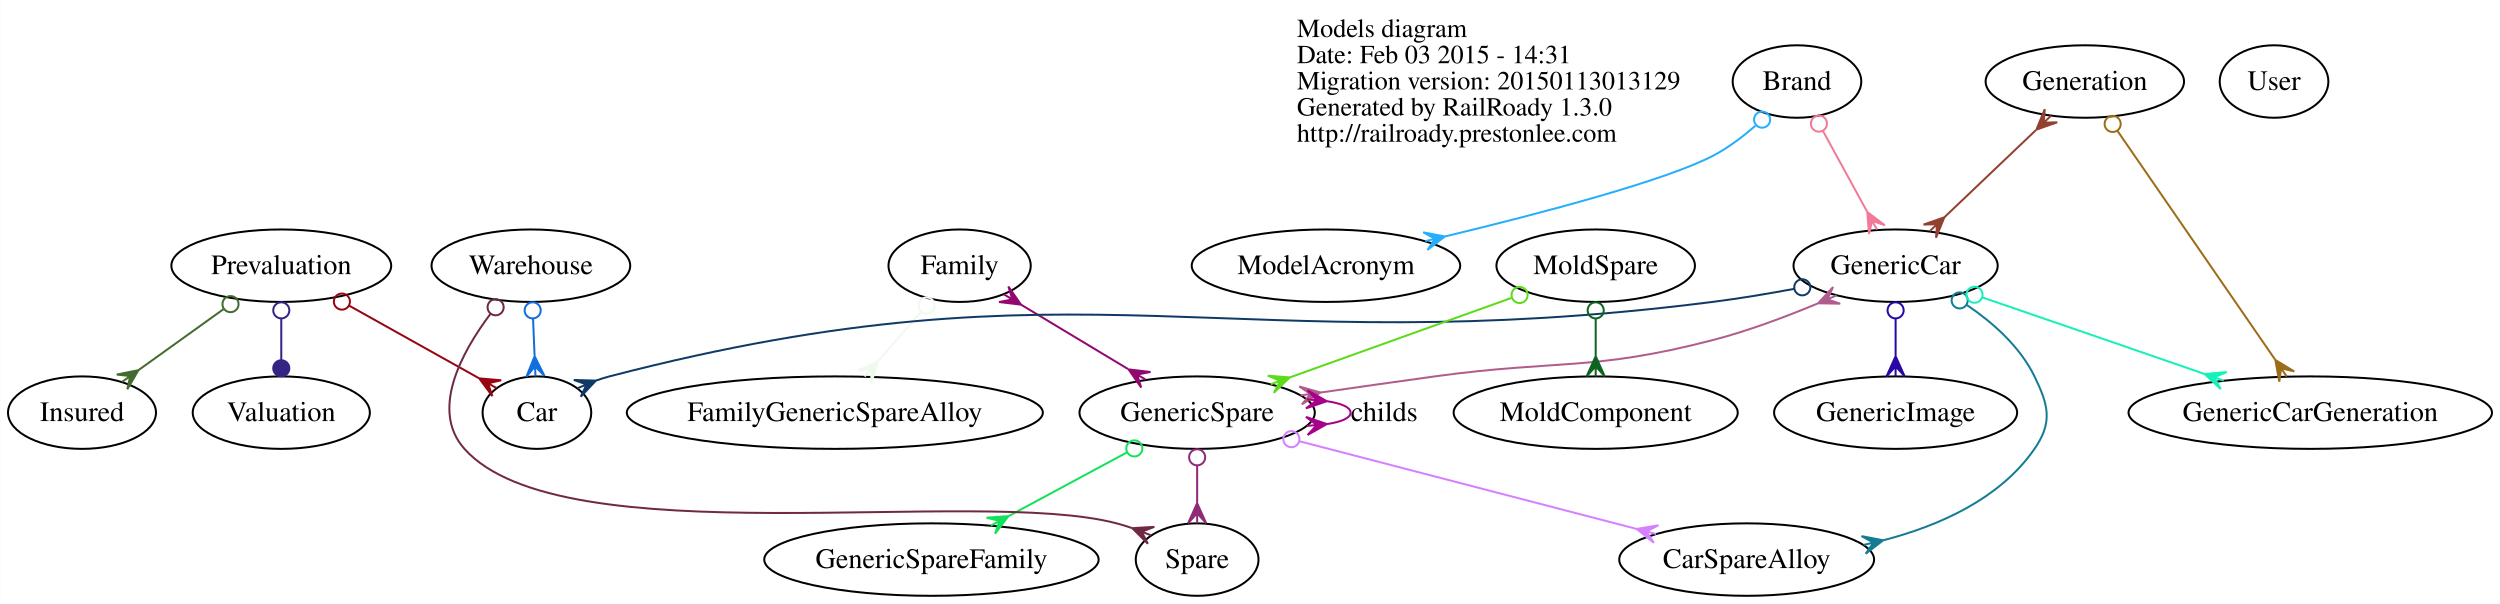
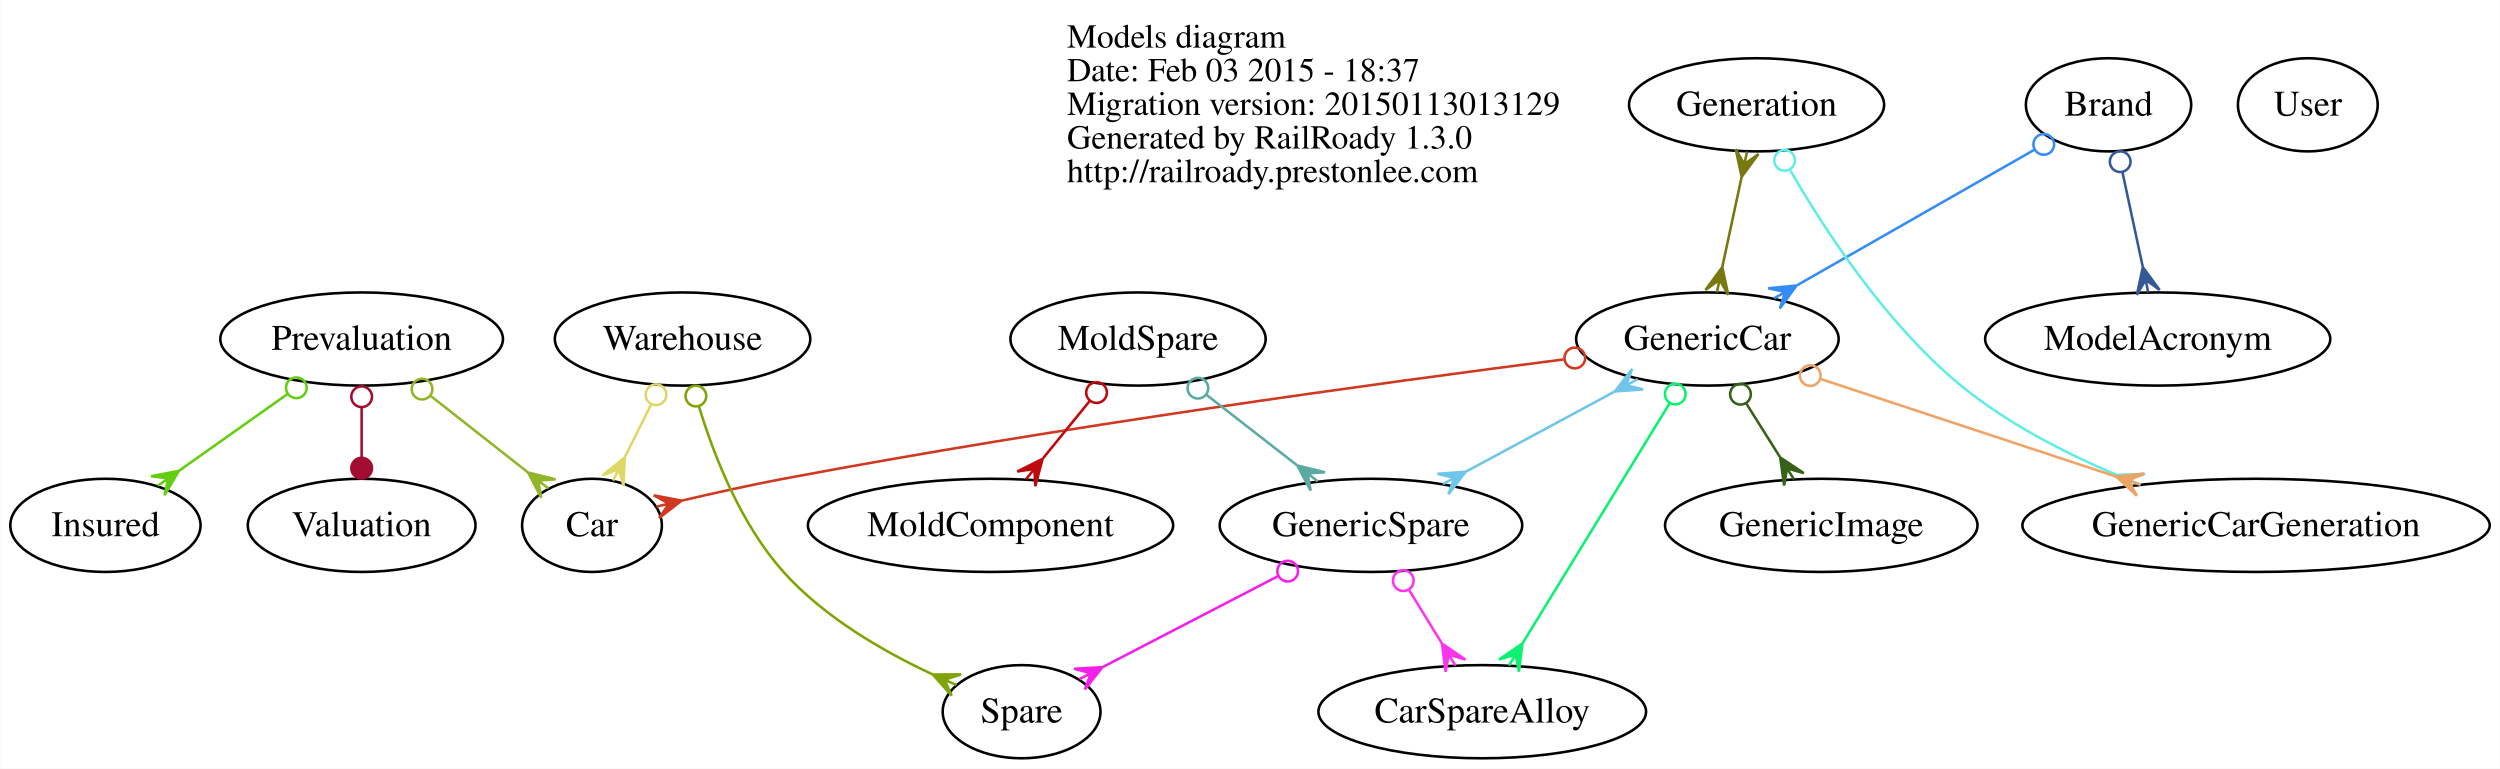
- <svg xmlns="http://www.w3.org/2000/svg" width="1242pt" height="300pt" viewBox="0.00 0.00 1241.78 300.00">
-   <g id="graph0" class="graph" transform="scale(1 1) rotate(0) translate(4 296)">
-     <polygon fill="white" stroke="none" points="-4,4 -4,-296 1237.78,-296 1237.78,4 -4,4" />
+ <svg xmlns="http://www.w3.org/2000/svg" width="966pt" height="297pt" viewBox="0.00 0.00 965.78 297.00">
+   <g id="graph0" class="graph" transform="scale(1 1) rotate(0) translate(4 293)">
+     <polygon fill="white" stroke="none" points="-4,4 -4,-293 961.776,-293 961.776,4 -4,4" />
    <g id="node1" class="node">
-       <text text-anchor="start" x="640.179" y="-277.6" font-family="Times,serif" font-size="13.00">Models diagram</text>
-       <text text-anchor="start" x="640.179" y="-264.6" font-family="Times,serif" font-size="13.00">Date: Feb 03 2015 - 14:31</text>
-       <text text-anchor="start" x="640.179" y="-251.6" font-family="Times,serif" font-size="13.00">Migration version: 20150113013129</text>
-       <text text-anchor="start" x="640.179" y="-238.6" font-family="Times,serif" font-size="13.00">Generated by RailRoady 1.3.0</text>
-       <text text-anchor="start" x="640.179" y="-225.6" font-family="Times,serif" font-size="13.00">http://railroady.prestonlee.com</text>
+       <text text-anchor="start" x="408.179" y="-274.6" font-family="Times,serif" font-size="13.00">Models diagram</text>
+       <text text-anchor="start" x="408.179" y="-261.6" font-family="Times,serif" font-size="13.00">Date: Feb 03 2015 - 18:37</text>
+       <text text-anchor="start" x="408.179" y="-248.6" font-family="Times,serif" font-size="13.00">Migration version: 20150113013129</text>
+       <text text-anchor="start" x="408.179" y="-235.6" font-family="Times,serif" font-size="13.00">Generated by RailRoady 1.3.0</text>
+       <text text-anchor="start" x="408.179" y="-222.6" font-family="Times,serif" font-size="13.00">http://railroady.prestonlee.com</text>
    </g>
    <g id="node2" class="node">
-       <ellipse fill="none" stroke="black" cx="888.629" cy="-255.5" rx="31.939" ry="18" />
-       <text text-anchor="middle" x="888.629" y="-251.3" font-family="Times,serif" font-size="14.00">Brand</text>
+       <ellipse fill="none" stroke="black" cx="810.629" cy="-252.5" rx="31.939" ry="18" />
+       <text text-anchor="middle" x="810.629" y="-248.3" font-family="Times,serif" font-size="14.00">Brand</text>
+     </g>
+     <g id="node6" class="node">
+       <ellipse fill="none" stroke="black" cx="655.629" cy="-162" rx="50.722" ry="18" />
+       <text text-anchor="middle" x="655.629" y="-157.8" font-family="Times,serif" font-size="14.00">GenericCar</text>
+     </g>
+     <g id="edge1" class="edge">
+       <path fill="none" stroke="#368cf7" d="M782.099,-235.211C756.209,-220.428 717.967,-198.593 690.319,-182.807" />
+       <ellipse fill="none" stroke="#368cf7" cx="785.603" cy="-237.211" rx="4" ry="4" />
+       <polygon fill="#368cf7" stroke="#368cf7" points="690.066,-182.662 683.613,-173.796 685.723,-180.183 681.381,-177.704 681.381,-177.704 681.381,-177.704 685.723,-180.183 679.15,-181.612 690.066,-182.662 690.066,-182.662" />
+     </g>
+     <g id="node11" class="node">
+       <ellipse fill="none" stroke="black" cx="829.629" cy="-162" rx="66.692" ry="18" />
+       <text text-anchor="middle" x="829.629" y="-157.8" font-family="Times,serif" font-size="14.00">ModelAcronym</text>
+     </g>
+     <g id="edge2" class="edge">
+       <path fill="none" stroke="#355995" d="M815.974,-226.603C818.419,-215.215 821.321,-201.696 823.82,-190.057" />
+       <ellipse fill="none" stroke="#355995" cx="815.132" cy="-230.525" rx="4" ry="4" />
+       <polygon fill="#355995" stroke="#355995" points="823.877,-189.789 830.376,-180.956 824.927,-184.9 825.976,-180.011 825.976,-180.011 825.976,-180.011 824.927,-184.9 821.577,-179.067 823.877,-189.789 823.877,-189.789" />
+     </g>
+     <g id="node3" class="node">
+       <ellipse fill="none" stroke="black" cx="224.629" cy="-90" rx="27" ry="18" />
+       <text text-anchor="middle" x="224.629" y="-85.8" font-family="Times,serif" font-size="14.00">Car</text>
+     </g>
+     <g id="node4" class="node">
+       <ellipse fill="none" stroke="black" cx="568.629" cy="-18" rx="63.31" ry="18" />
+       <text text-anchor="middle" x="568.629" y="-13.8" font-family="Times,serif" font-size="14.00">CarSpareAlloy</text>
+     </g>
+     <g id="node5" class="node">
+       <ellipse fill="none" stroke="black" cx="674.629" cy="-252.5" rx="49.286" ry="18" />
+       <text text-anchor="middle" x="674.629" y="-248.3" font-family="Times,serif" font-size="14.00">Generation</text>
+     </g>
+     <g id="edge3" class="edge">
+       <path fill="none" stroke="#777810" d="M668.835,-224.515C666.478,-213.535 663.76,-200.873 661.404,-189.902" />
+       <polygon fill="#777810" stroke="#777810" points="668.866,-224.659 666.565,-235.381 669.916,-229.548 670.965,-234.436 670.965,-234.436 670.965,-234.436 669.916,-229.548 675.365,-233.492 668.866,-224.659 668.866,-224.659" />
+       <polygon fill="#777810" stroke="#777810" points="661.38,-189.789 663.68,-179.067 660.33,-184.9 659.281,-180.011 659.281,-180.011 659.281,-180.011 660.33,-184.9 654.881,-180.956 661.38,-189.789 661.38,-189.789" />
+     </g>
+     <g id="node7" class="node">
+       <ellipse fill="none" stroke="black" cx="867.629" cy="-90" rx="90.294" ry="18" />
+       <text text-anchor="middle" x="867.629" y="-85.8" font-family="Times,serif" font-size="14.00">GenericCarGeneration</text>
+     </g>
+     <g id="edge4" class="edge">
+       <path fill="none" stroke="#61ede6" d="M687.602,-227.263C701.35,-203.471 725.008,-167.435 753.629,-144 771.268,-129.556 793.493,-118.075 813.624,-109.544" />
+       <ellipse fill="none" stroke="#61ede6" cx="685.463" cy="-231.045" rx="4" ry="4" />
+       <polygon fill="#61ede6" stroke="#61ede6" points="813.747,-109.494 824.706,-109.879 818.376,-107.604 823.005,-105.713 823.005,-105.713 823.005,-105.713 818.376,-107.604 821.303,-101.547 813.747,-109.494 813.747,-109.494" />
+     </g>
+     <g id="edge5" class="edge">
+       <path fill="none" stroke="#d03820" d="M600.053,-154.123C529.642,-145.095 404.683,-128.022 298.629,-108 285.777,-105.574 271.771,-102.474 259.437,-99.588" />
+       <ellipse fill="none" stroke="#d03820" cx="604.397" cy="-154.677" rx="4" ry="4" />
+       <polygon fill="#d03820" stroke="#d03820" points="259.26,-99.546 250.572,-92.856 254.395,-98.39 249.531,-97.234 249.531,-97.234 249.531,-97.234 254.395,-98.39 248.49,-101.612 259.26,-99.546 259.26,-99.546" />
+     </g>
+     <g id="edge6" class="edge">
+       <path fill="none" stroke="#0af270" d="M641.102,-137.29C625.377,-111.623 600.386,-70.835 584.247,-44.492" />
+       <ellipse fill="none" stroke="#0af270" cx="643.217" cy="-140.742" rx="4" ry="4" />
+       <polygon fill="#0af270" stroke="#0af270" points="584.161,-44.352 582.774,-33.474 581.549,-40.088 578.937,-35.825 578.937,-35.825 578.937,-35.825 581.549,-40.088 575.1,-38.176 584.161,-44.352 584.161,-44.352" />
+     </g>
+     <g id="edge9" class="edge">
+       <path fill="none" stroke="#efa364" d="M699.522,-146.507C732.553,-135.6 778.014,-120.59 813.333,-108.928" />
+       <ellipse fill="none" stroke="#efa364" cx="695.39" cy="-147.871" rx="4" ry="4" />
+       <polygon fill="#efa364" stroke="#efa364" points="813.511,-108.869 824.418,-110.007 818.259,-107.301 823.007,-105.734 823.007,-105.734 823.007,-105.734 818.259,-107.301 821.596,-101.461 813.511,-108.869 813.511,-108.869" />
    </g>
    <g id="node8" class="node">
-       <ellipse fill="none" stroke="black" cx="937.629" cy="-164" rx="50.722" ry="18" />
-       <text text-anchor="middle" x="937.629" y="-159.8" font-family="Times,serif" font-size="14.00">GenericCar</text>
+       <ellipse fill="none" stroke="black" cx="699.629" cy="-90" rx="60.377" ry="18" />
+       <text text-anchor="middle" x="699.629" y="-85.8" font-family="Times,serif" font-size="14.00">GenericImage</text>
    </g>
-     <g id="edge1" class="edge">
-       <path fill="none" stroke="#f07a97" d="M901.539,-230.918C908.259,-218.645 916.489,-203.612 923.392,-191.004" />
-       <ellipse fill="none" stroke="#f07a97" cx="899.537" cy="-234.576" rx="4" ry="4" />
-       <polygon fill="#f07a97" stroke="#f07a97" points="923.563,-190.691 932.312,-184.081 925.964,-186.305 928.365,-181.92 928.365,-181.92 928.365,-181.92 925.964,-186.305 924.418,-179.759 923.563,-190.691 923.563,-190.691" />
+     <g id="edge7" class="edge">
+       <path fill="none" stroke="#366119" d="M670.538,-137.28C674.724,-130.622 679.292,-123.354 683.543,-116.591" />
+       <ellipse fill="none" stroke="#366119" cx="668.408" cy="-140.668" rx="4" ry="4" />
+       <polygon fill="#366119" stroke="#366119" points="683.754,-116.255 692.885,-110.184 686.415,-112.022 689.075,-107.789 689.075,-107.789 689.075,-107.789 686.415,-112.022 685.266,-105.394 683.754,-116.255 683.754,-116.255" />
+     </g>
+     <g id="node9" class="node">
+       <ellipse fill="none" stroke="black" cx="525.629" cy="-90" rx="58.456" ry="18" />
+       <text text-anchor="middle" x="525.629" y="-85.8" font-family="Times,serif" font-size="14.00">GenericSpare</text>
+     </g>
+     <g id="edge8" class="edge">
+       <path fill="none" stroke="#70c5ea" d="M619.769,-141.691C601.938,-132.09 580.419,-120.502 562.457,-110.831" />
+       <polygon fill="#70c5ea" stroke="#70c5ea" points="619.888,-141.755 626.559,-150.458 624.29,-144.125 628.692,-146.496 628.692,-146.496 628.692,-146.496 624.29,-144.125 630.826,-142.534 619.888,-141.755 619.888,-141.755" />
+       <polygon fill="#70c5ea" stroke="#70c5ea" points="562.232,-110.709 555.561,-102.006 557.829,-108.339 553.427,-105.968 553.427,-105.968 553.427,-105.968 557.829,-108.339 551.294,-109.931 562.232,-110.709 562.232,-110.709" />
+     </g>
+     <g id="edge10" class="edge">
+       <path fill="none" stroke="#fc35ed" d="M540.373,-64.998C544.434,-58.387 548.852,-51.194 552.963,-44.502" />
+       <ellipse fill="none" stroke="#fc35ed" cx="538.131" cy="-68.647" rx="4" ry="4" />
+       <polygon fill="#fc35ed" stroke="#fc35ed" points="553.081,-44.31 562.15,-38.144 555.698,-40.049 558.315,-35.789 558.315,-35.789 558.315,-35.789 555.698,-40.049 554.481,-33.434 553.081,-44.31 553.081,-44.31" />
+     </g>
+     <g id="node15" class="node">
+       <ellipse fill="none" stroke="black" cx="390.629" cy="-18" rx="30.486" ry="18" />
+       <text text-anchor="middle" x="390.629" y="-13.8" font-family="Times,serif" font-size="14.00">Spare</text>
+     </g>
+     <g id="edge11" class="edge">
+       <path fill="none" stroke="#f320ea" d="M489.679,-70.359C468.631,-59.446 442.301,-45.793 422.08,-35.308" />
+       <ellipse fill="none" stroke="#f320ea" cx="493.448" cy="-72.314" rx="4" ry="4" />
+       <polygon fill="#f320ea" stroke="#f320ea" points="421.855,-35.192 415.049,-26.594 417.417,-32.89 412.978,-30.588 412.978,-30.588 412.978,-30.588 417.417,-32.89 410.906,-34.583 421.855,-35.192 421.855,-35.192" />
+     </g>
+     <g id="node10" class="node">
+       <ellipse fill="none" stroke="black" cx="36.629" cy="-90" rx="36.758" ry="18" />
+       <text text-anchor="middle" x="36.629" y="-85.8" font-family="Times,serif" font-size="14.00">Insured</text>
+     </g>
+     <g id="node12" class="node">
+       <ellipse fill="none" stroke="black" cx="378.629" cy="-90" rx="70.577" ry="18" />
+       <text text-anchor="middle" x="378.629" y="-85.8" font-family="Times,serif" font-size="14.00">MoldComponent</text>
+     </g>
+     <g id="node13" class="node">
+       <ellipse fill="none" stroke="black" cx="435.629" cy="-162" rx="49.312" ry="18" />
+       <text text-anchor="middle" x="435.629" y="-157.8" font-family="Times,serif" font-size="14.00">MoldSpare</text>
+     </g>
+     <g id="edge12" class="edge">
+       <path fill="none" stroke="#5aaaa1" d="M462.089,-140.42C473.028,-131.912 485.739,-122.026 496.904,-113.341" />
+       <ellipse fill="none" stroke="#5aaaa1" cx="458.76" cy="-143.009" rx="4" ry="4" />
+       <polygon fill="#5aaaa1" stroke="#5aaaa1" points="497.193,-113.117 507.849,-110.529 501.14,-110.047 505.087,-106.977 505.087,-106.977 505.087,-106.977 501.14,-110.047 502.324,-103.425 497.193,-113.117 497.193,-113.117" />
+     </g>
+     <g id="edge13" class="edge">
+       <path fill="none" stroke="#be090c" d="M417.058,-138.194C411.297,-131.119 404.918,-123.285 399.04,-116.066" />
+       <ellipse fill="none" stroke="#be090c" cx="419.595" cy="-141.309" rx="4" ry="4" />
+       <polygon fill="#be090c" stroke="#be090c" points="398.75,-115.711 395.925,-105.115 395.593,-111.833 392.436,-107.956 392.436,-107.956 392.436,-107.956 395.593,-111.833 388.946,-110.798 398.75,-115.711 398.75,-115.711" />
    </g>
    <g id="node14" class="node">
-       <ellipse fill="none" stroke="black" cx="654.629" cy="-164" rx="66.692" ry="18" />
-       <text text-anchor="middle" x="654.629" y="-159.8" font-family="Times,serif" font-size="14.00">ModelAcronym</text>
-     </g>
-     <g id="edge2" class="edge">
-       <path fill="none" stroke="#26adfb" d="M867.976,-233.52C861.834,-228.179 854.815,-222.863 847.629,-219 824.525,-206.581 761.688,-190.059 713.935,-178.575" />
-       <ellipse fill="none" stroke="#26adfb" cx="871.308" cy="-236.563" rx="4" ry="4" />
-       <polygon fill="#26adfb" stroke="#26adfb" points="713.72,-178.524 705.037,-171.827 708.857,-177.364 703.993,-176.204 703.993,-176.204 703.993,-176.204 708.857,-177.364 702.949,-180.582 713.72,-178.524 713.72,-178.524" />
-     </g>
-     <g id="node3" class="node">
-       <ellipse fill="none" stroke="black" cx="262.629" cy="-91" rx="27" ry="18" />
-       <text text-anchor="middle" x="262.629" y="-86.8" font-family="Times,serif" font-size="14.00">Car</text>
-     </g>
-     <g id="node4" class="node">
-       <ellipse fill="none" stroke="black" cx="863.629" cy="-18" rx="63.31" ry="18" />
-       <text text-anchor="middle" x="863.629" y="-13.8" font-family="Times,serif" font-size="14.00">CarSpareAlloy</text>
-     </g>
-     <g id="node5" class="node">
-       <ellipse fill="none" stroke="black" cx="472.629" cy="-164" rx="35.33" ry="18" />
-       <text text-anchor="middle" x="472.629" y="-159.8" font-family="Times,serif" font-size="14.00">Family</text>
-     </g>
-     <g id="node6" class="node">
-       <ellipse fill="none" stroke="black" cx="410.629" cy="-91" rx="103.359" ry="18" />
-       <text text-anchor="middle" x="410.629" y="-86.8" font-family="Times,serif" font-size="14.00">FamilyGenericSpareAlloy</text>
-     </g>
-     <g id="edge3" class="edge">
-       <path fill="none" stroke="#eefaec" d="M453.483,-141.075C446.709,-133.317 439.045,-124.541 432.091,-116.578" />
-       <ellipse fill="none" stroke="#eefaec" cx="456.238" cy="-144.23" rx="4" ry="4" />
-       <polygon fill="#eefaec" stroke="#eefaec" points="432.01,-116.485 428.822,-105.993 428.721,-112.719 425.432,-108.953 425.432,-108.953 425.432,-108.953 428.721,-112.719 422.043,-111.913 432.01,-116.485 432.01,-116.485" />
-     </g>
-     <g id="node11" class="node">
-       <ellipse fill="none" stroke="black" cx="590.629" cy="-91" rx="58.456" ry="18" />
-       <text text-anchor="middle" x="590.629" y="-86.8" font-family="Times,serif" font-size="14.00">GenericSpare</text>
-     </g>
-     <g id="edge4" class="edge">
-       <path fill="none" stroke="#93086e" d="M503.238,-144.583C519.459,-134.822 539.44,-122.8 556.2,-112.715" />
-       <polygon fill="#93086e" stroke="#93086e" points="503.115,-144.656 492.227,-145.956 498.831,-147.234 494.547,-149.812 494.547,-149.812 494.547,-149.812 498.831,-147.234 496.867,-153.668 503.115,-144.656 503.115,-144.656" />
-       <polygon fill="#93086e" stroke="#93086e" points="556.567,-112.495 567.456,-111.195 560.851,-109.917 565.136,-107.339 565.136,-107.339 565.136,-107.339 560.851,-109.917 562.816,-103.483 556.567,-112.495 556.567,-112.495" />
-     </g>
-     <g id="node7" class="node">
-       <ellipse fill="none" stroke="black" cx="1031.63" cy="-255.5" rx="49.286" ry="18" />
-       <text text-anchor="middle" x="1031.63" y="-251.3" font-family="Times,serif" font-size="14.00">Generation</text>
-     </g>
-     <g id="edge5" class="edge">
-       <path fill="none" stroke="#93412f" d="M1007.16,-231.201C993.225,-217.935 975.831,-201.374 961.927,-188.135" />
-       <polygon fill="#93412f" stroke="#93412f" points="1007.58,-231.604 1011.72,-241.758 1011.2,-235.051 1014.82,-238.499 1014.82,-238.499 1014.82,-238.499 1011.2,-235.051 1017.93,-235.24 1007.58,-231.604 1007.58,-231.604" />
-       <polygon fill="#93412f" stroke="#93412f" points="961.848,-188.06 957.708,-177.905 958.226,-184.612 954.605,-181.164 954.605,-181.164 954.605,-181.164 958.226,-184.612 951.502,-184.423 961.848,-188.06 961.848,-188.06" />
-     </g>
-     <g id="node9" class="node">
-       <ellipse fill="none" stroke="black" cx="1143.63" cy="-91" rx="90.294" ry="18" />
-       <text text-anchor="middle" x="1143.63" y="-86.8" font-family="Times,serif" font-size="14.00">GenericCarGeneration</text>
-     </g>
-     <g id="edge6" class="edge">
-       <path fill="none" stroke="#9b6d16" d="M1047.78,-231.072C1068.57,-200.898 1104.59,-148.64 1126.06,-117.495" />
-       <ellipse fill="none" stroke="#9b6d16" cx="1045.46" cy="-234.428" rx="4" ry="4" />
-       <polygon fill="#9b6d16" stroke="#9b6d16" points="1126.28,-117.164 1135.66,-111.484 1129.12,-113.047 1131.96,-108.93 1131.96,-108.93 1131.96,-108.93 1129.12,-113.047 1128.25,-106.377 1126.28,-117.164 1126.28,-117.164" />
-     </g>
-     <g id="edge7" class="edge">
-       <path fill="none" stroke="#103a66" d="M887.165,-152.483C874.016,-150.043 859.833,-147.673 846.629,-146 604.455,-115.311 534.888,-170.41 298.629,-109 296.454,-108.435 294.252,-107.739 292.064,-106.955" />
-       <ellipse fill="none" stroke="#103a66" cx="891.269" cy="-153.261" rx="4" ry="4" />
-       <polygon fill="#103a66" stroke="#103a66" points="291.933,-106.902 284.408,-98.925 287.312,-104.993 282.691,-103.085 282.691,-103.085 282.691,-103.085 287.312,-104.993 280.973,-107.244 291.933,-106.902 291.933,-106.902" />
-     </g>
-     <g id="edge8" class="edge">
-       <path fill="none" stroke="#147c92" d="M972.88,-144.568C985.991,-135.72 999.423,-123.789 1006.63,-109 1013.64,-94.616 1015.73,-86.161 1006.63,-73 989.552,-48.298 959.632,-34.883 931.559,-27.604" />
-       <ellipse fill="none" stroke="#147c92" cx="969.457" cy="-146.758" rx="4" ry="4" />
-       <polygon fill="#147c92" stroke="#147c92" points="931.462,-27.58 922.768,-20.897 926.596,-26.428 921.731,-25.276 921.731,-25.276 921.731,-25.276 926.596,-26.428 920.694,-29.655 931.462,-27.58 931.462,-27.58" />
-     </g>
-     <g id="edge11" class="edge">
-       <path fill="none" stroke="#16f0b9" d="M980.629,-148.274C998.833,-142.032 1020.27,-134.672 1039.63,-128 1056.39,-122.223 1074.66,-115.905 1091.15,-110.196" />
-       <ellipse fill="none" stroke="#16f0b9" cx="976.824" cy="-149.578" rx="4" ry="4" />
-       <polygon fill="#16f0b9" stroke="#16f0b9" points="1091.18,-110.187 1102.1,-111.166 1095.9,-108.55 1100.63,-106.914 1100.63,-106.914 1100.63,-106.914 1095.9,-108.55 1099.16,-102.662 1091.18,-110.187 1091.18,-110.187" />
-     </g>
-     <g id="node10" class="node">
-       <ellipse fill="none" stroke="black" cx="937.629" cy="-91" rx="60.377" ry="18" />
-       <text text-anchor="middle" x="937.629" y="-86.8" font-family="Times,serif" font-size="14.00">GenericImage</text>
-     </g>
-     <g id="edge9" class="edge">
-       <path fill="none" stroke="#2708a4" d="M937.629,-137.791C937.629,-131.832 937.629,-125.45 937.629,-119.399" />
-       <ellipse fill="none" stroke="#2708a4" cx="937.629" cy="-141.813" rx="4" ry="4" />
-       <polygon fill="#2708a4" stroke="#2708a4" points="937.629,-119.029 942.129,-109.029 937.629,-114.029 937.629,-109.029 937.629,-109.029 937.629,-109.029 937.629,-114.029 933.129,-109.029 937.629,-119.029 937.629,-119.029" />
-     </g>
-     <g id="edge10" class="edge">
-       <path fill="none" stroke="#b05c8c" d="M898.841,-145.206C882.953,-138.568 864.2,-131.547 846.629,-127 786.748,-111.505 769.907,-117.41 708.629,-109 690.203,-106.471 670.173,-103.623 651.937,-100.991" />
-       <polygon fill="#b05c8c" stroke="#b05c8c" points="899.134,-145.331 906.558,-153.402 903.731,-147.298 908.328,-149.265 908.328,-149.265 908.328,-149.265 903.731,-147.298 910.098,-145.127 899.134,-145.331 899.134,-145.331" />
-       <polygon fill="#b05c8c" stroke="#b05c8c" points="651.908,-100.987 642.656,-95.101 646.959,-100.271 642.011,-99.555 642.011,-99.555 642.011,-99.555 646.959,-100.271 641.366,-104.009 651.908,-100.987 651.908,-100.987" />
-     </g>
-     <g id="edge12" class="edge">
-       <path fill="none" stroke="#d580fe" d="M641.517,-76.765C689.136,-64.381 760.065,-45.934 808.891,-33.236" />
-       <ellipse fill="none" stroke="#d580fe" cx="637.456" cy="-77.821" rx="4" ry="4" />
-       <polygon fill="#d580fe" stroke="#d580fe" points="808.975,-33.214 819.786,-35.052 813.814,-31.955 818.653,-30.697 818.653,-30.697 818.653,-30.697 813.814,-31.955 817.521,-26.342 808.975,-33.214 808.975,-33.214" />
+       <ellipse fill="none" stroke="black" cx="135.629" cy="-162" rx="54.608" ry="18" />
+       <text text-anchor="middle" x="135.629" y="-157.8" font-family="Times,serif" font-size="14.00">Prevaluation</text>
    </g>
    <g id="edge14" class="edge">
-       <path fill="none" stroke="#a50189" d="M655.238,-96.663C662.302,-95.582 666.856,-93.694 666.856,-91 666.856,-88.306 662.302,-86.418 655.238,-85.337" />
-       <polygon fill="#a50189" stroke="#a50189" points="655.059,-96.68 644.687,-93.12 650.08,-97.141 645.102,-97.601 645.102,-97.601 645.102,-97.601 650.08,-97.141 645.516,-102.082 655.059,-96.68 655.059,-96.68" />
-       <polygon fill="#a50189" stroke="#a50189" points="655.059,-85.32 645.516,-79.918 650.08,-84.859 645.102,-84.399 645.102,-84.399 645.102,-84.399 650.08,-84.859 644.687,-88.88 655.059,-85.32 655.059,-85.32" />
-       <text text-anchor="middle" x="683.577" y="-86.8" font-family="Times,serif" font-size="14.00">childs</text>
+       <path fill="none" stroke="#93b529" d="M162.355,-139.979C174.23,-130.639 188.126,-119.71 199.775,-110.548" />
+       <ellipse fill="none" stroke="#93b529" cx="158.968" cy="-142.643" rx="4" ry="4" />
+       <polygon fill="#93b529" stroke="#93b529" points="199.938,-110.419 210.58,-107.774 203.868,-107.328 207.798,-104.237 207.798,-104.237 207.798,-104.237 203.868,-107.328 205.016,-100.7 199.938,-110.419 199.938,-110.419" />
    </g>
-     <g id="node12" class="node">
-       <ellipse fill="none" stroke="black" cx="458.629" cy="-18" rx="83.072" ry="18" />
-       <text text-anchor="middle" x="458.629" y="-13.8" font-family="Times,serif" font-size="14.00">GenericSpareFamily</text>
+     <g id="edge15" class="edge">
+       <path fill="none" stroke="#63ce10" d="M107.02,-140.772C93.846,-131.457 78.254,-120.432 65.097,-111.129" />
+       <ellipse fill="none" stroke="#63ce10" cx="110.391" cy="-143.155" rx="4" ry="4" />
+       <polygon fill="#63ce10" stroke="#63ce10" points="65.018,-111.073 59.451,-101.626 60.936,-108.187 56.853,-105.3 56.853,-105.3 56.853,-105.3 60.936,-108.187 54.255,-108.974 65.018,-111.073 65.018,-111.073" />
    </g>
-     <g id="edge13" class="edge">
-       <path fill="none" stroke="#13e15b" d="M555.752,-71.24C537.724,-61.544 515.679,-49.686 497.15,-39.72" />
-       <ellipse fill="none" stroke="#13e15b" cx="559.434" cy="-73.221" rx="4" ry="4" />
-       <polygon fill="#13e15b" stroke="#13e15b" points="496.904,-39.587 490.228,-30.887 492.5,-37.219 488.097,-34.85 488.097,-34.85 488.097,-34.85 492.5,-37.219 485.965,-38.813 496.904,-39.587 496.904,-39.587" />
+     <g id="node17" class="node">
+       <ellipse fill="none" stroke="black" cx="135.629" cy="-90" rx="43.999" ry="18" />
+       <text text-anchor="middle" x="135.629" y="-85.8" font-family="Times,serif" font-size="14.00">Valuation</text>
+     </g>
+     <g id="edge16" class="edge">
+       <path fill="none" stroke="#a20d31" d="M135.629,-135.64C135.629,-129.348 135.629,-122.605 135.629,-116.316" />
+       <ellipse fill="none" stroke="#a20d31" cx="135.629" cy="-139.697" rx="4" ry="4" />
+       <ellipse fill="#a20d31" stroke="#a20d31" cx="135.629" cy="-112.104" rx="4" ry="4" />
+     </g>
+     <g id="node16" class="node">
+       <ellipse fill="none" stroke="black" cx="887.629" cy="-252.5" rx="27" ry="18" />
+       <text text-anchor="middle" x="887.629" y="-248.3" font-family="Times,serif" font-size="14.00">User</text>
    </g>
    <g id="node18" class="node">
-       <ellipse fill="none" stroke="black" cx="590.629" cy="-18" rx="30.486" ry="18" />
-       <text text-anchor="middle" x="590.629" y="-13.8" font-family="Times,serif" font-size="14.00">Spare</text>
+       <ellipse fill="none" stroke="black" cx="259.629" cy="-162" rx="49.355" ry="18" />
+       <text text-anchor="middle" x="259.629" y="-157.8" font-family="Times,serif" font-size="14.00">Warehouse</text>
    </g>
-     <g id="edge15" class="edge">
-       <path fill="none" stroke="#8e2a78" d="M590.629,-64.791C590.629,-58.832 590.629,-52.45 590.629,-46.399" />
-       <ellipse fill="none" stroke="#8e2a78" cx="590.629" cy="-68.813" rx="4" ry="4" />
-       <polygon fill="#8e2a78" stroke="#8e2a78" points="590.629,-46.029 595.129,-36.029 590.629,-41.029 590.629,-36.029 590.629,-36.029 590.629,-36.029 590.629,-41.029 586.129,-36.029 590.629,-46.029 590.629,-46.029" />
-     </g>
-     <g id="node13" class="node">
-       <ellipse fill="none" stroke="black" cx="36.629" cy="-91" rx="36.758" ry="18" />
-       <text text-anchor="middle" x="36.629" y="-86.8" font-family="Times,serif" font-size="14.00">Insured</text>
-     </g>
-     <g id="node15" class="node">
-       <ellipse fill="none" stroke="black" cx="788.629" cy="-91" rx="70.577" ry="18" />
-       <text text-anchor="middle" x="788.629" y="-86.8" font-family="Times,serif" font-size="14.00">MoldComponent</text>
-     </g>
-     <g id="node16" class="node">
-       <ellipse fill="none" stroke="black" cx="788.629" cy="-164" rx="49.312" ry="18" />
-       <text text-anchor="middle" x="788.629" y="-159.8" font-family="Times,serif" font-size="14.00">MoldSpare</text>
-     </g>
-     <g id="edge16" class="edge">
-       <path fill="none" stroke="#5cdb1b" d="M746.822,-148.009C714.58,-136.447 670.018,-120.468 636.742,-108.535" />
-       <ellipse fill="none" stroke="#5cdb1b" cx="750.826" cy="-149.444" rx="4" ry="4" />
-       <polygon fill="#5cdb1b" stroke="#5cdb1b" points="636.653,-108.504 628.759,-100.892 631.946,-106.816 627.24,-105.128 627.24,-105.128 627.24,-105.128 631.946,-106.816 625.721,-109.364 636.653,-108.504 636.653,-108.504" />
+     <g id="edge18" class="edge">
+       <path fill="none" stroke="#ded766" d="M247.573,-136.889C244.293,-130.328 240.728,-123.199 237.409,-116.56" />
+       <ellipse fill="none" stroke="#ded766" cx="249.367" cy="-140.477" rx="4" ry="4" />
+       <polygon fill="#ded766" stroke="#ded766" points="237.254,-116.251 236.807,-105.295 235.018,-111.779 232.782,-107.307 232.782,-107.307 232.782,-107.307 235.018,-111.779 228.757,-109.319 237.254,-116.251 237.254,-116.251" />
    </g>
    <g id="edge17" class="edge">
-       <path fill="none" stroke="#0b641f" d="M788.629,-137.791C788.629,-131.832 788.629,-125.45 788.629,-119.399" />
-       <ellipse fill="none" stroke="#0b641f" cx="788.629" cy="-141.813" rx="4" ry="4" />
-       <polygon fill="#0b641f" stroke="#0b641f" points="788.629,-119.029 793.129,-109.029 788.629,-114.029 788.629,-109.029 788.629,-109.029 788.629,-109.029 788.629,-114.029 784.129,-109.029 788.629,-119.029 788.629,-119.029" />
-     </g>
-     <g id="node17" class="node">
-       <ellipse fill="none" stroke="black" cx="135.629" cy="-164" rx="54.608" ry="18" />
-       <text text-anchor="middle" x="135.629" y="-159.8" font-family="Times,serif" font-size="14.00">Prevaluation</text>
-     </g>
-     <g id="edge18" class="edge">
-       <path fill="none" stroke="#970511" d="M169.267,-144.194C189.368,-132.957 214.638,-118.829 233.818,-108.107" />
-       <ellipse fill="none" stroke="#970511" cx="165.743" cy="-146.164" rx="4" ry="4" />
-       <polygon fill="#970511" stroke="#970511" points="233.966,-108.024 244.89,-107.072 238.33,-105.584 242.694,-103.144 242.694,-103.144 242.694,-103.144 238.33,-105.584 240.498,-99.216 233.966,-108.024 233.966,-108.024" />
-     </g>
-     <g id="edge19" class="edge">
-       <path fill="none" stroke="#426b2d" d="M106.974,-142.45C93.706,-132.934 77.993,-121.665 64.787,-112.194" />
-       <ellipse fill="none" stroke="#426b2d" cx="110.407" cy="-144.912" rx="4" ry="4" />
-       <polygon fill="#426b2d" stroke="#426b2d" points="64.648,-112.094 59.144,-102.61 60.584,-109.18 56.521,-106.267 56.521,-106.267 56.521,-106.267 60.584,-109.18 53.899,-109.923 64.648,-112.094 64.648,-112.094" />
-     </g>
-     <g id="node20" class="node">
-       <ellipse fill="none" stroke="black" cx="135.629" cy="-91" rx="43.999" ry="18" />
-       <text text-anchor="middle" x="135.629" y="-86.8" font-family="Times,serif" font-size="14.00">Valuation</text>
-     </g>
-     <g id="edge20" class="edge">
-       <path fill="none" stroke="#342584" d="M135.629,-137.791C135.629,-131.087 135.629,-123.847 135.629,-117.147" />
-       <ellipse fill="none" stroke="#342584" cx="135.629" cy="-141.813" rx="4" ry="4" />
-       <ellipse fill="#342584" stroke="#342584" cx="135.629" cy="-113.029" rx="4" ry="4" />
-     </g>
-     <g id="node19" class="node">
-       <ellipse fill="none" stroke="black" cx="1125.63" cy="-255.5" rx="27" ry="18" />
-       <text text-anchor="middle" x="1125.63" y="-251.3" font-family="Times,serif" font-size="14.00">User</text>
-     </g>
-     <g id="node21" class="node">
-       <ellipse fill="none" stroke="black" cx="259.629" cy="-164" rx="49.355" ry="18" />
-       <text text-anchor="middle" x="259.629" y="-159.8" font-family="Times,serif" font-size="14.00">Warehouse</text>
-     </g>
-     <g id="edge22" class="edge">
-       <path fill="none" stroke="#116edc" d="M260.694,-137.791C260.946,-131.832 261.215,-125.45 261.471,-119.399" />
-       <ellipse fill="none" stroke="#116edc" cx="260.524" cy="-141.816" rx="4" ry="4" />
-       <polygon fill="#116edc" stroke="#116edc" points="261.487,-119.02 266.405,-109.219 261.698,-114.024 261.909,-109.029 261.909,-109.029 261.909,-109.029 261.698,-114.024 257.413,-108.839 261.487,-119.02 261.487,-119.02" />
-     </g>
-     <g id="edge21" class="edge">
-       <path fill="none" stroke="#702945" d="M239.591,-140.139C224.722,-120.337 209.705,-91.966 226.629,-73 274.877,-18.928 480.555,-54.475 550.629,-36 553.118,-35.343 555.655,-34.56 558.182,-33.695" />
-       <ellipse fill="none" stroke="#702945" cx="242.112" cy="-143.353" rx="4" ry="4" />
-       <polygon fill="#702945" stroke="#702945" points="558.414,-33.607 569.36,-34.257 563.087,-31.829 567.76,-30.051 567.76,-30.051 567.76,-30.051 563.087,-31.829 566.16,-25.845 558.414,-33.607 558.414,-33.607" />
+       <path fill="none" stroke="#7fa404" d="M265.924,-136.035C271.802,-116.757 282.179,-90.36 298.629,-72 314.307,-54.501 337.181,-41.288 356.198,-32.432" />
+       <ellipse fill="none" stroke="#7fa404" cx="264.786" cy="-139.974" rx="4" ry="4" />
+       <polygon fill="#7fa404" stroke="#7fa404" points="356.315,-32.379 367.281,-32.428 360.884,-30.348 365.453,-28.316 365.453,-28.316 365.453,-28.316 360.884,-30.348 363.624,-24.204 356.315,-32.379 356.315,-32.379" />
    </g>
  </g>
</svg>
